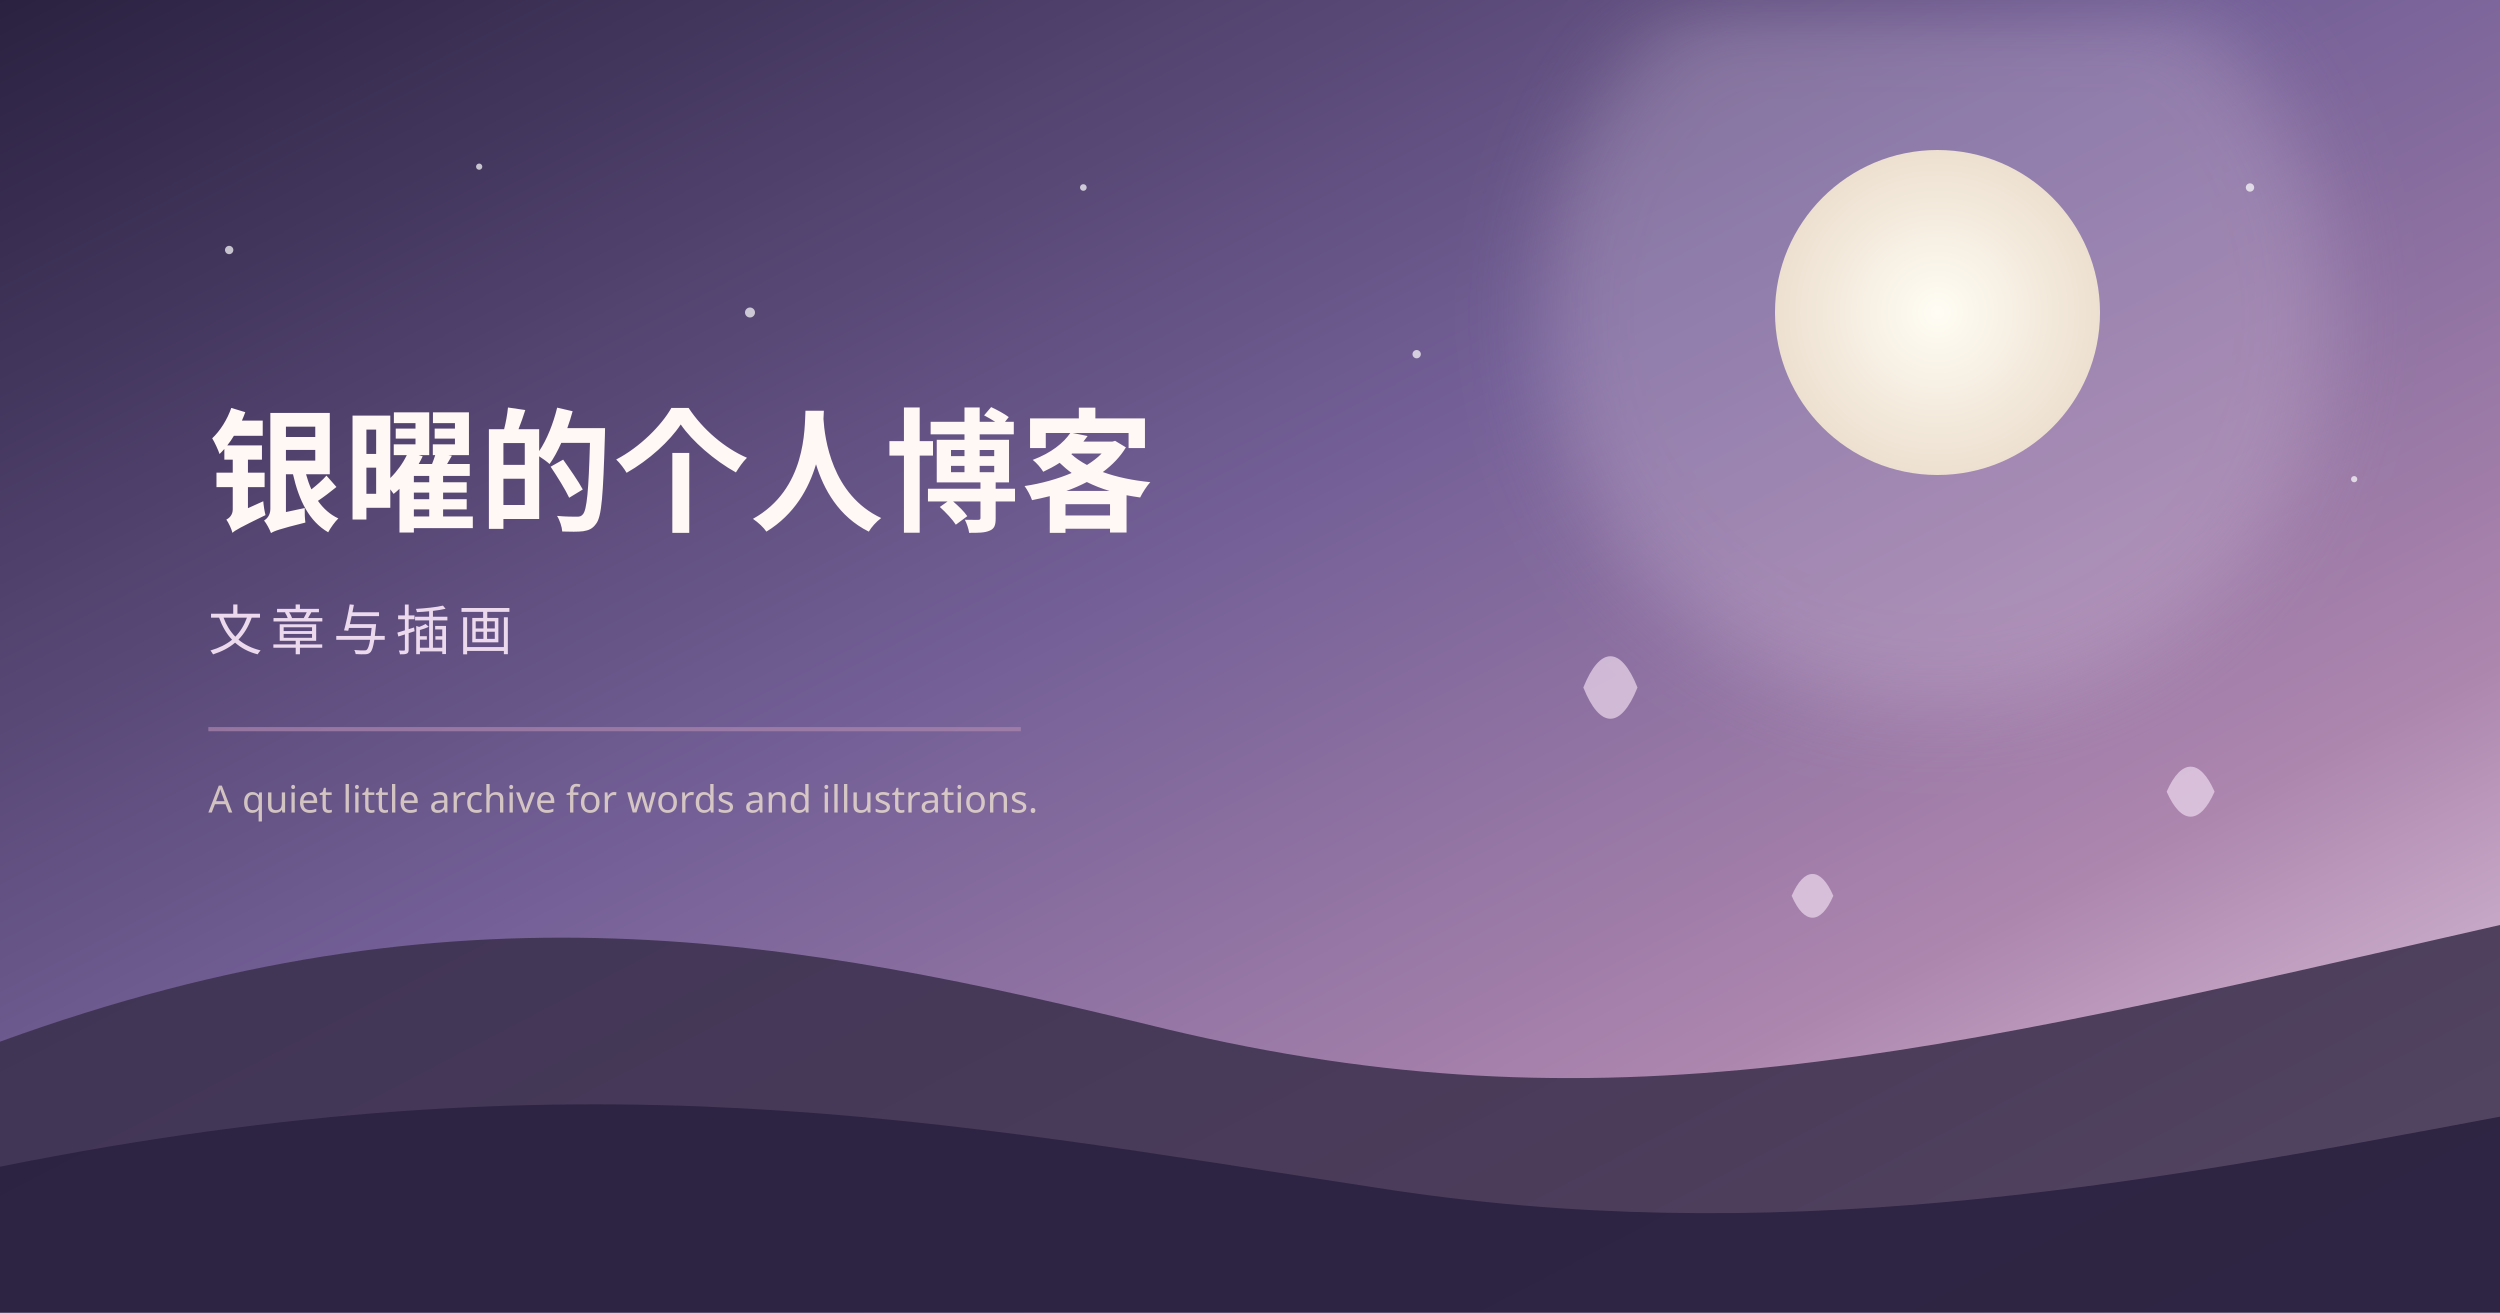
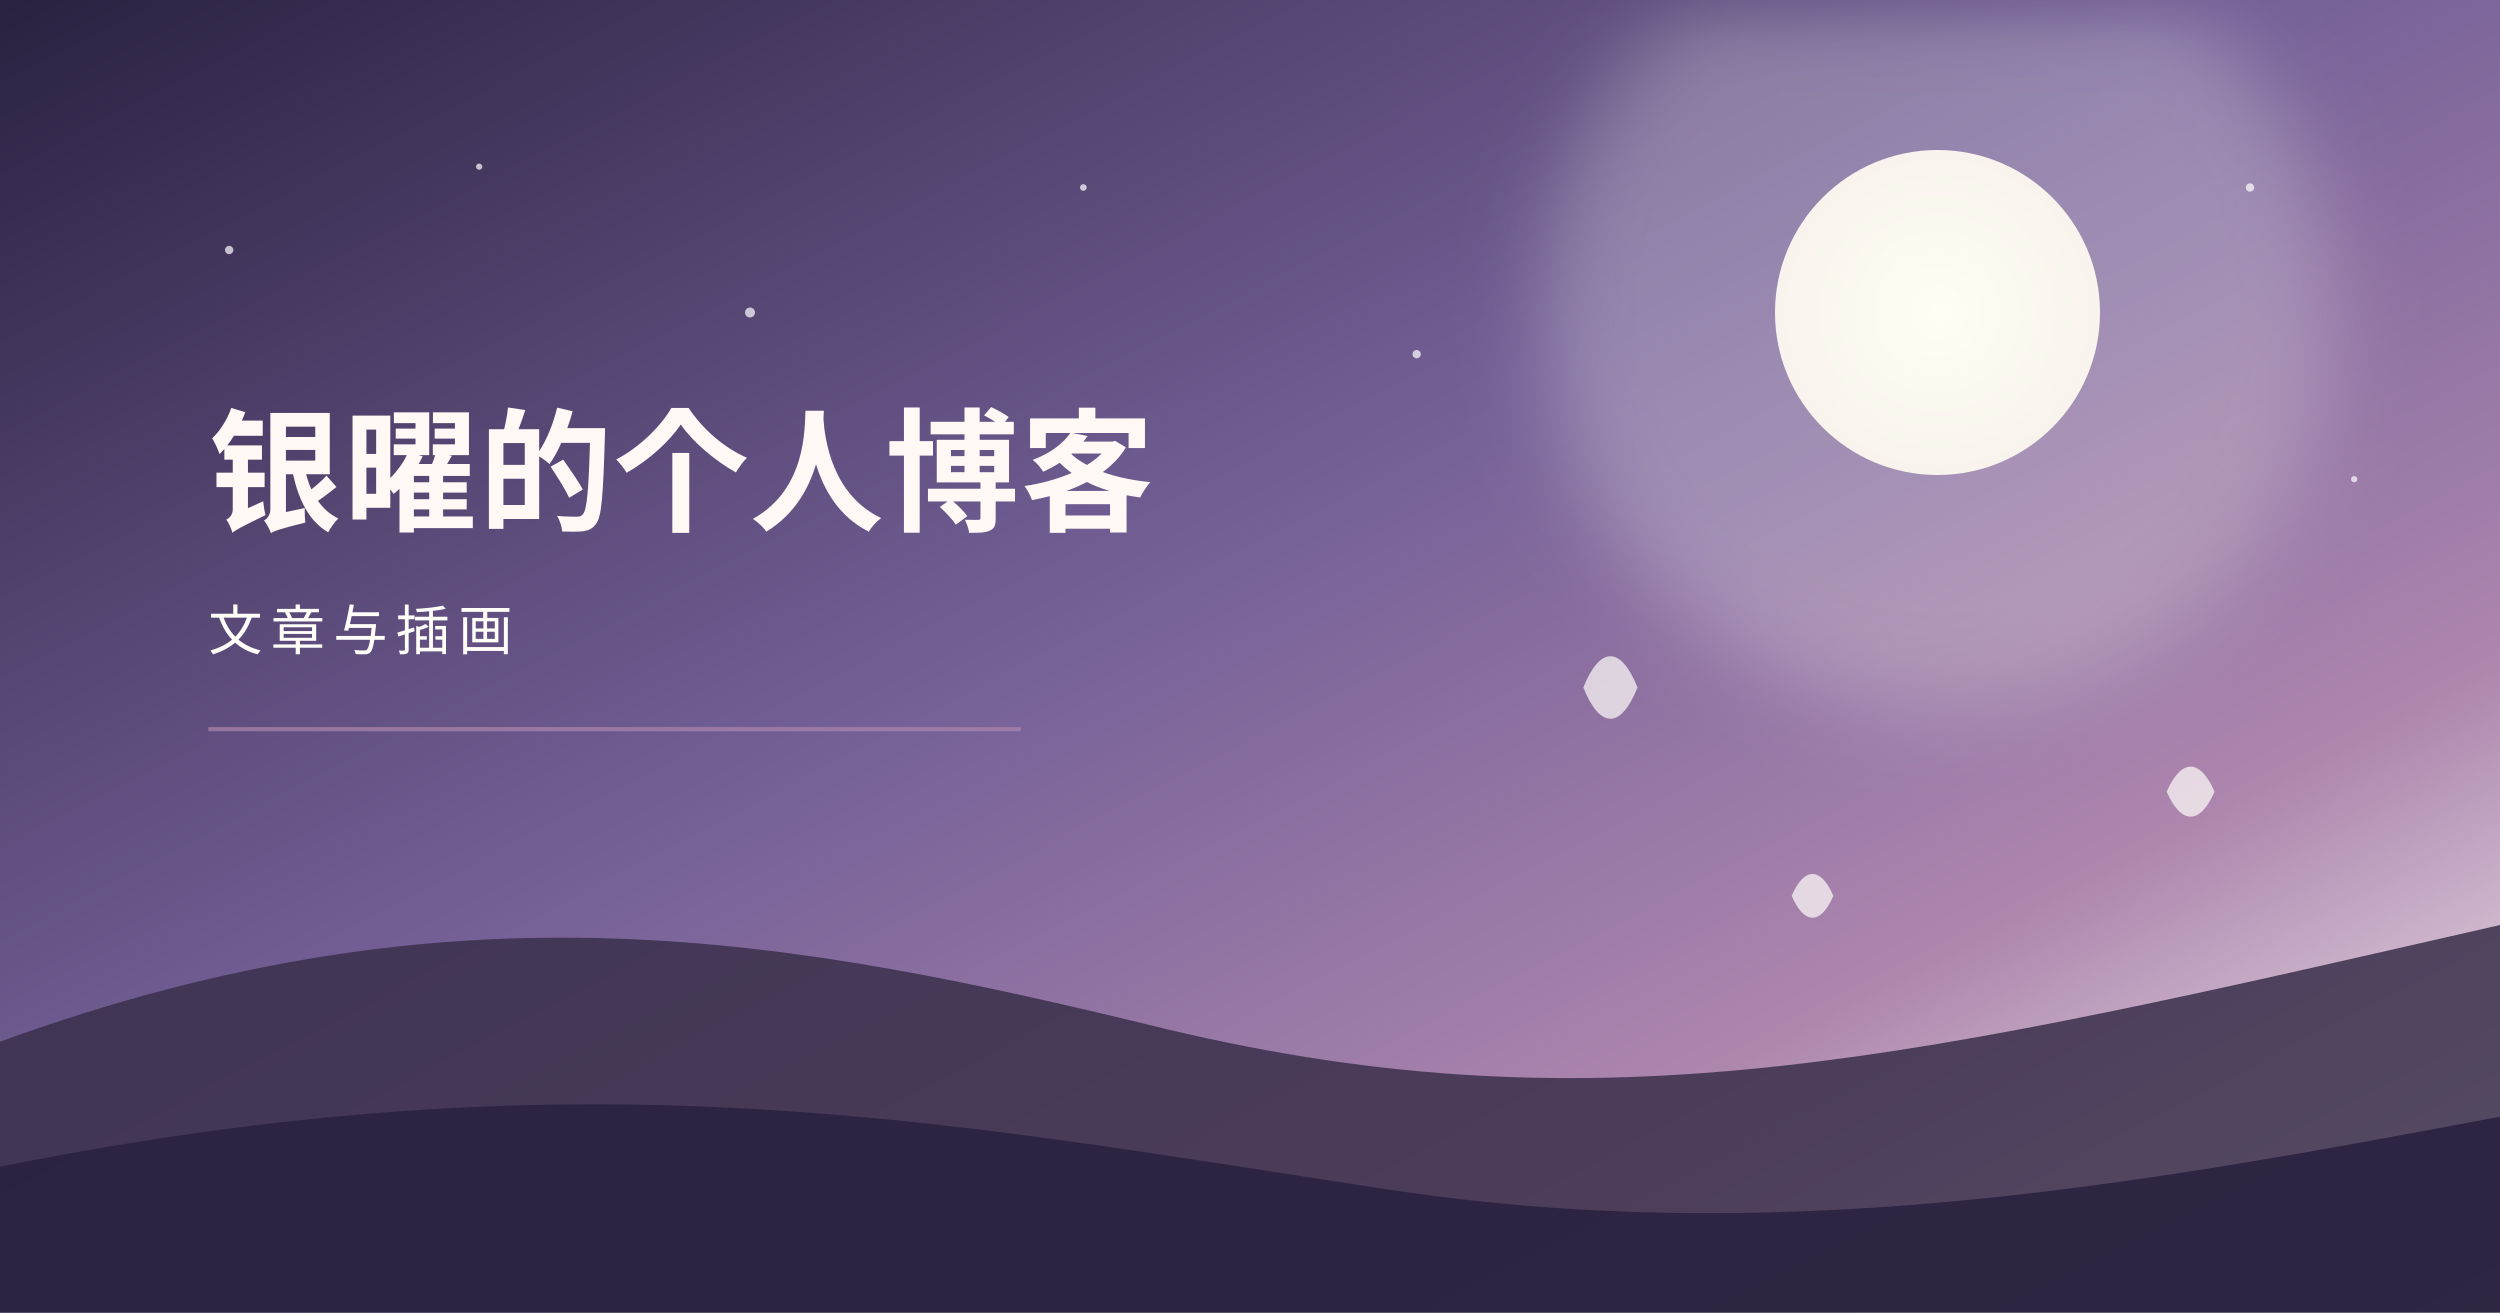
<svg xmlns="http://www.w3.org/2000/svg" viewBox="0 0 1200 630" role="img" aria-label="银曜的个人博客">
  <defs>
    <linearGradient id="bg" x1="0" y1="0" x2="1" y2="1">
      <stop offset="0" stop-color="#2a2140" />
      <stop offset="0.45" stop-color="#746097" />
      <stop offset="0.75" stop-color="#ad86ae" />
-       <stop offset="1" stop-color="#ecd9ed" />
+       <stop offset="1" stop-color="#fffef9" />
    </linearGradient>
    <radialGradient id="moon" cx="50%" cy="50%" r="50%">
      <stop offset="0" stop-color="#fffdf4" />
-       <stop offset="1" stop-color="#ede0d0" />
+       <stop offset="1" stop-color="#f8f4ed" />
    </radialGradient>
    <filter id="blur" x="-30%" y="-30%" width="160%" height="160%">
      <feGaussianBlur stdDeviation="20" />
    </filter>
  </defs>
  <rect width="1200" height="630" fill="url(#bg)" />
-   <circle cx="930" cy="150" r="190" fill="#ecd9ed" opacity="0.24" filter="url(#blur)" />
+   <circle cx="930" cy="150" r="190" fill="#fffef9" opacity="0.24" filter="url(#blur)" />
  <circle cx="930" cy="150" r="78" fill="url(#moon)" />
  <g fill="#fff" opacity="0.7">
    <circle cx="110" cy="120" r="2" />
    <circle cx="230" cy="80" r="1.5" />
    <circle cx="360" cy="150" r="2.4" />
    <circle cx="520" cy="90" r="1.6" />
    <circle cx="680" cy="170" r="2" />
    <circle cx="1080" cy="90" r="2" />
    <circle cx="1130" cy="230" r="1.5" />
  </g>
  <path d="M0 500c220-80 380-50 560-6 210 50 360 14 640-50v186H0Z" fill="#3a2f4b" opacity="0.85" />
  <path d="M0 560c280-56 450-22 660 10 190 30 360 0 540-34v94H0Z" fill="#2a2140" opacity="0.9" />
  <g transform="translate(100 250)">
    <text x="0" y="0" fill="#fff8f4" font-family="Georgia, 'Times New Roman', serif" font-size="64" font-weight="700" letter-spacing="1">银曜的个人博客</text>
-     <text x="0" y="62" fill="#ecd9ed" font-family="'Noto Sans SC', 'Microsoft YaHei', sans-serif" font-size="26" letter-spacing="4">文章与插画</text>
+     <text x="0" y="62" fill="#fffef9" font-family="'Noto Sans SC', 'Microsoft YaHei', sans-serif" font-size="26" letter-spacing="4">文章与插画</text>
    <line x1="0" y1="100" x2="390" y2="100" stroke="#ad86ae" stroke-width="2" opacity="0.7" />
-     <text x="0" y="140" fill="#ede0d0" font-family="'Noto Sans SC', 'Microsoft YaHei', sans-serif" font-size="18" opacity="0.8">A quiet little archive for words and illustrations.</text>
  </g>
-   <g fill="#ecd9ed" opacity="0.7">
+   <g fill="#fffef9" opacity="0.7">
    <path d="M760 330c8-20 18-20 26 0-8 20-18 20-26 0Z" />
    <path d="M1040 380c7-16 16-16 23 0-7 16-16 16-23 0Z" />
    <path d="M860 430c6-14 14-14 20 0-6 14-14 14-20 0Z" />
  </g>
</svg>
